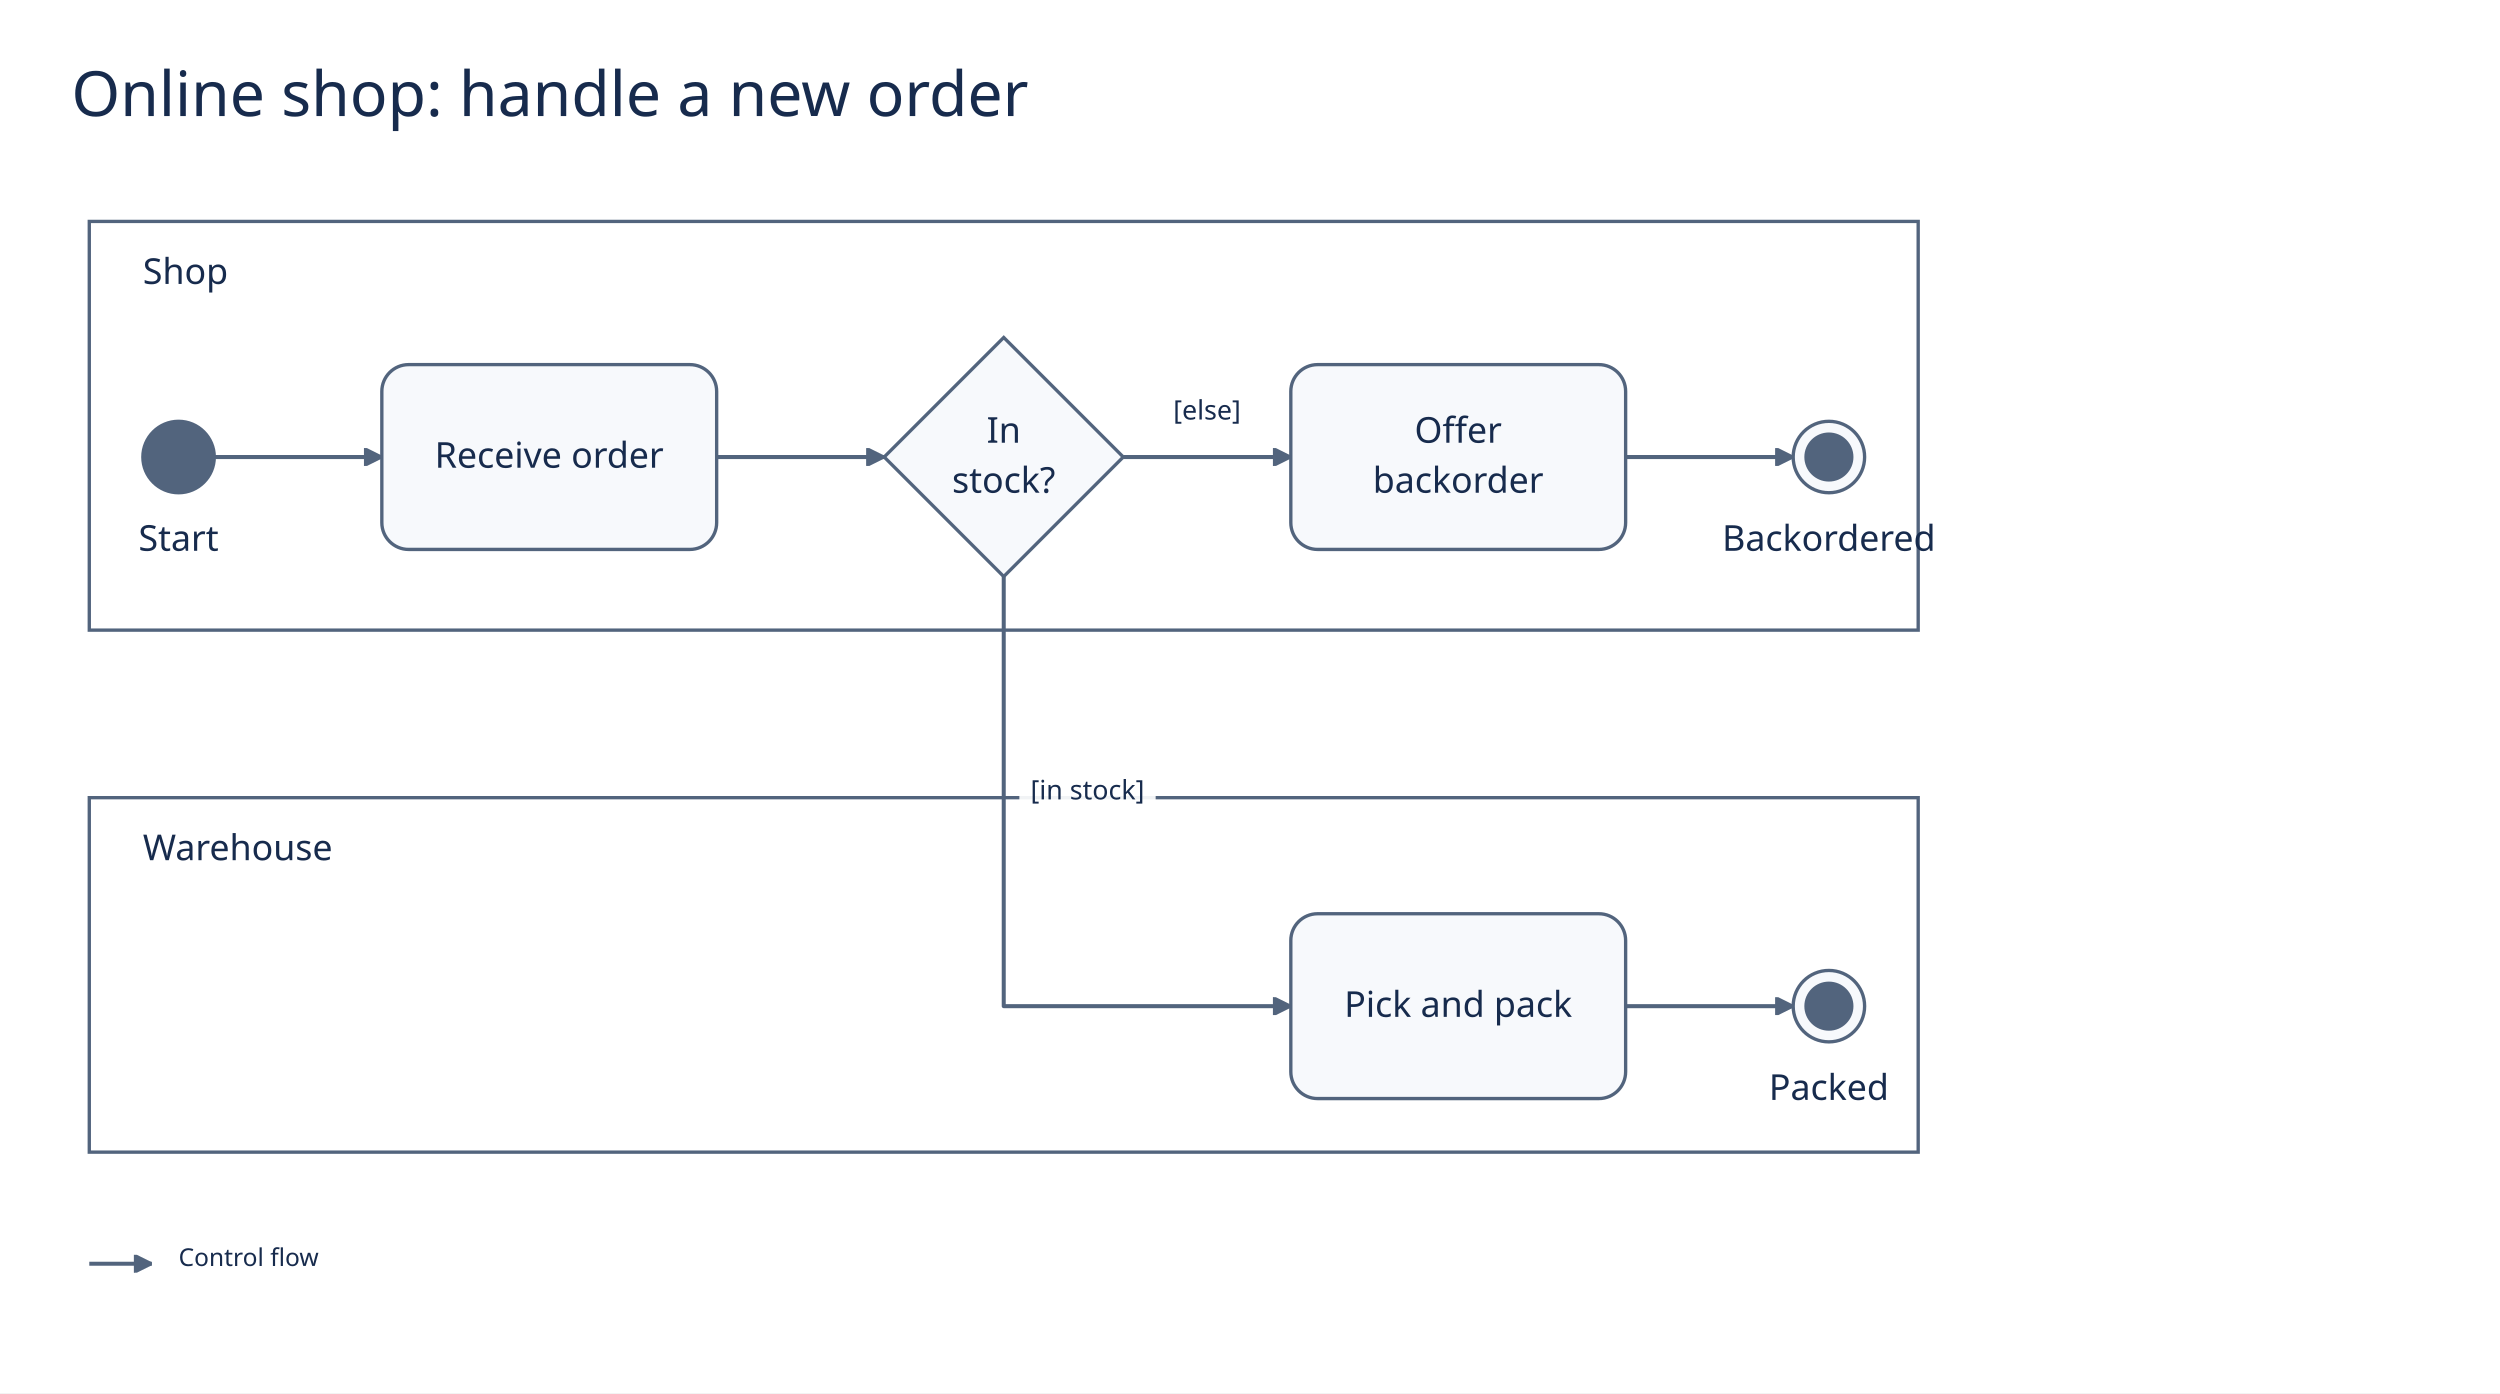
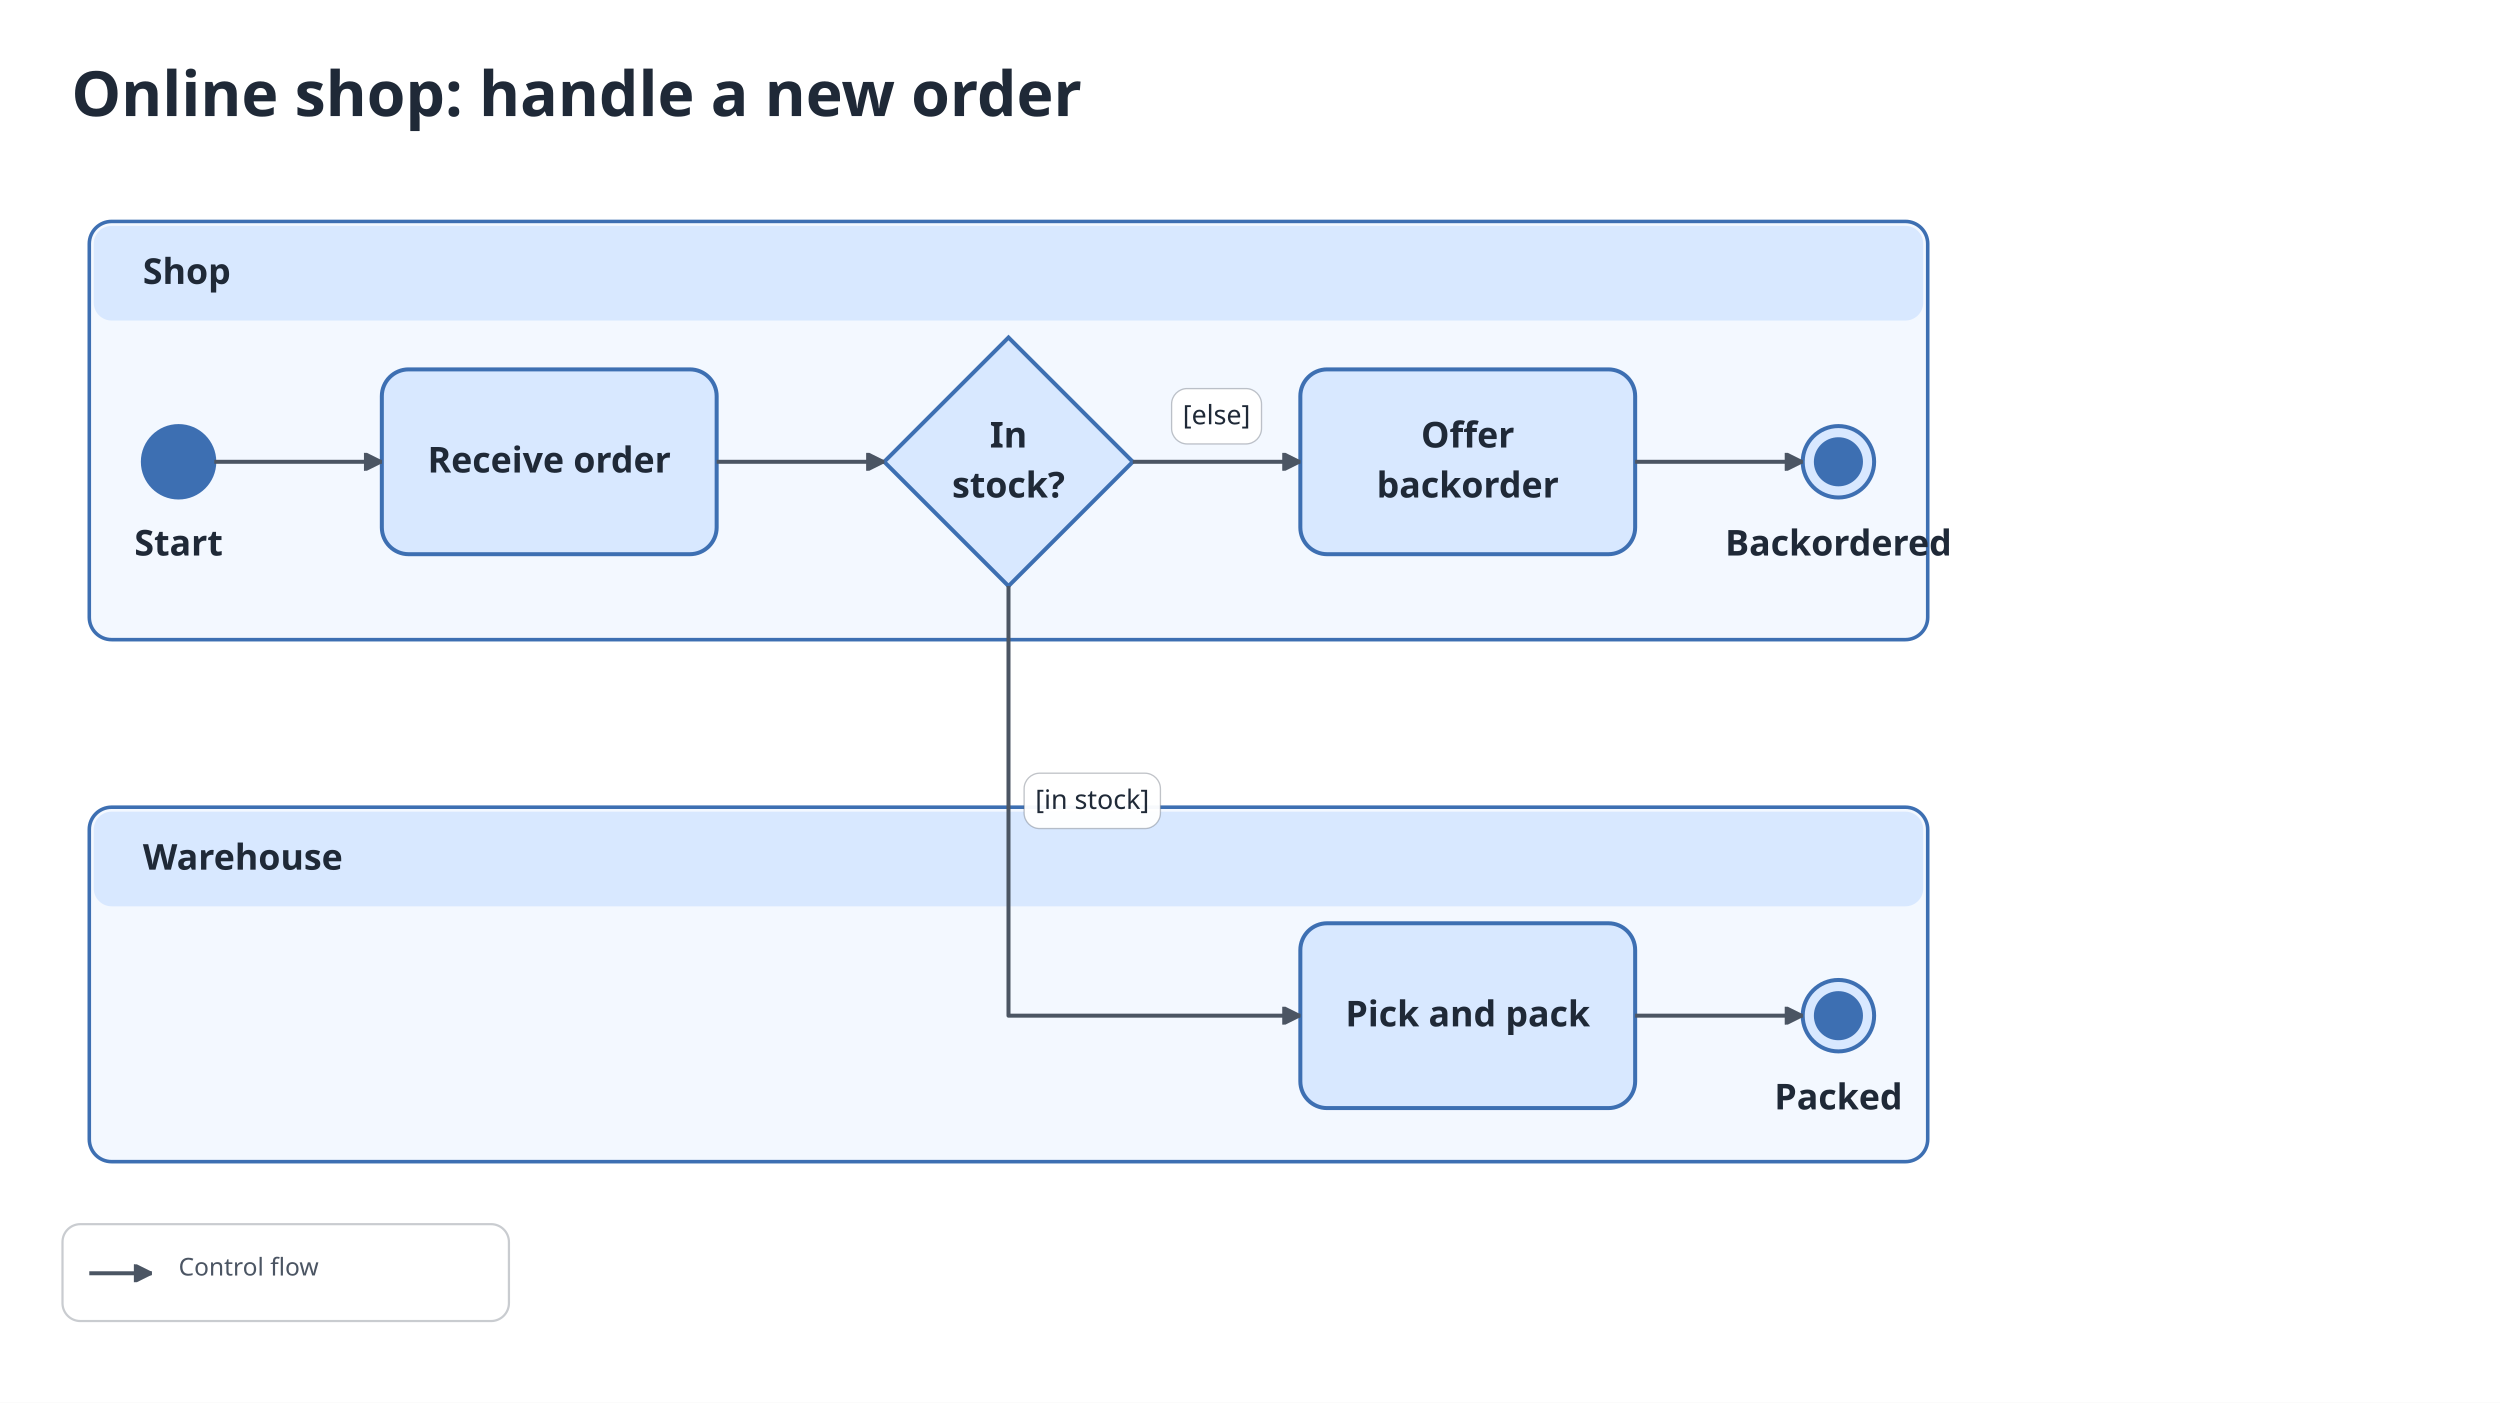
- <svg xmlns="http://www.w3.org/2000/svg" viewBox="0 0 1120 624.159" width="1120" height="624.159" lang="en" role="img" aria-labelledby="e2-en-document-title e2-en-document-desc" data-archatlas="0.1" data-measured-with="pillow">
+ <svg xmlns="http://www.w3.org/2000/svg" viewBox="0 0 1120 628.425" width="1120" height="628.425" lang="en" role="img" aria-labelledby="e2-en-document-title e2-en-document-desc" data-archatlas="0.1" data-measured-with="pillow">
  <defs>
    <marker id="e2-en-marker-peer-arrow" viewBox="0 0 10 10" refX="10" refY="5" markerWidth="8" markerHeight="8" markerUnits="userSpaceOnUse" orient="auto-start-reverse">
-       <path d="M 0 0 L 10 5 L 0 10 Z" fill="#52647d" stroke="#52647d" stroke-width="1.5" />
+       <path d="M 0 0 L 10 5 L 0 10 Z" fill="#4B5563" stroke="#4B5563" stroke-width="1.5" />
    </marker>
    <marker id="e2-en-marker-peer-circle" viewBox="0 0 10 10" refX="5" refY="5" markerWidth="8" markerHeight="8" markerUnits="userSpaceOnUse">
-       <circle cx="5" cy="5" r="3.5" fill="#ffffff" stroke="#52647d" stroke-width="1.5" />
+       <circle cx="5" cy="5" r="3.5" fill="#ffffff" stroke="#4B5563" stroke-width="1.5" />
    </marker>
  </defs>
-   <rect width="1120" height="624.159" fill="#ffffff" data-role="canvas" />
-   <rect id="e2-en-shape-group-l_a" data-id="l_a" data-role="group" data-parent="" data-kind="lane" fill="#ffffff" stroke="#52647d" stroke-width="1.5" data-box="40 99.2 819.347 183.097" x="40" y="99.2" width="819.347" height="183.097" rx="0" />
-   <ellipse id="e2-en-shape-node-i" data-id="i" data-role="node" data-parent="l_a" data-kind="initial" fill="#52647d" stroke="#52647d" stroke-width="1.5" data-box="64 188.748 32 32" cx="80" cy="204.748" rx="16" ry="16" />
-   <rect id="e2-en-shape-node-a1" data-id="a1" data-role="node" data-parent="l_a" data-kind="task" fill="#f7f9fc" stroke="#52647d" stroke-width="1.5" data-box="171.062 163.348 150 82.8" x="171.062" y="163.348" width="150" height="82.8" rx="12" />
-   <polygon id="e2-en-shape-node-d1" data-id="d1" data-role="node" data-parent="l_a" data-kind="gateway" fill="#f7f9fc" stroke="#52647d" stroke-width="1.5" data-box="396.125 151.2 107.097 107.097" points="449.673,151.2 503.222,204.748 449.673,258.297 396.125,204.748" />
-   <rect id="e2-en-shape-node-a3" data-id="a3" data-role="node" data-parent="l_a" data-kind="task" fill="#f7f9fc" stroke="#52647d" stroke-width="1.5" data-box="578.284 163.348 150 82.8" x="578.284" y="163.348" width="150" height="82.8" rx="12" />
-   <ellipse id="e2-en-shape-node-f2" data-id="f2" data-role="node" data-parent="l_a" data-kind="final" fill="#f7f9fc" stroke="#52647d" stroke-width="1.5" data-box="803.347 188.748 32 32" cx="819.347" cy="204.748" rx="16" ry="16" />
-   <ellipse cx="819.347" cy="204.748" rx="10" ry="10" fill="#52647d" stroke="#52647d" stroke-width="2" />
-   <rect id="e2-en-shape-group-l_b" data-id="l_b" data-role="group" data-parent="" data-kind="lane" fill="#ffffff" stroke="#52647d" stroke-width="1.5" data-box="40 357.359 819.347 158.8" x="40" y="357.359" width="819.347" height="158.8" rx="0" />
-   <rect id="e2-en-shape-node-a2" data-id="a2" data-role="node" data-parent="l_b" data-kind="task" fill="#f7f9fc" stroke="#52647d" stroke-width="1.5" data-box="578.284 409.359 150 82.8" x="578.284" y="409.359" width="150" height="82.8" rx="12" />
-   <ellipse id="e2-en-shape-node-f1" data-id="f1" data-role="node" data-parent="l_b" data-kind="final" fill="#f7f9fc" stroke="#52647d" stroke-width="1.5" data-box="803.347 434.759 32 32" cx="819.347" cy="450.759" rx="16" ry="16" />
-   <ellipse cx="819.347" cy="450.759" rx="10" ry="10" fill="#52647d" stroke="#52647d" stroke-width="2" />
-   <polyline id="e2-en-edge-edge-1" data-id="edge-1" data-role="edge" data-from="i" data-to="a1" data-kind="call" points="96,204.748 171.062,204.748" fill="none" stroke="#52647d" stroke-width="1.8" stroke-linejoin="round" marker-end="url(#e2-en-marker-peer-arrow)" />
-   <polyline id="e2-en-edge-edge-2" data-id="edge-2" data-role="edge" data-from="a1" data-to="d1" data-kind="call" points="321.062,204.748 396.125,204.748" fill="none" stroke="#52647d" stroke-width="1.8" stroke-linejoin="round" marker-end="url(#e2-en-marker-peer-arrow)" />
-   <polyline id="e2-en-edge-edge-3" data-id="edge-3" data-role="edge" data-from="d1" data-to="a2" data-kind="call" points="449.673,258.297 449.673,450.759 578.284,450.759" fill="none" stroke="#52647d" stroke-width="1.8" stroke-linejoin="round" marker-end="url(#e2-en-marker-peer-arrow)" />
-   <polyline id="e2-en-edge-edge-4" data-id="edge-4" data-role="edge" data-from="d1" data-to="a3" data-kind="call" points="503.222,204.748 578.284,204.748" fill="none" stroke="#52647d" stroke-width="1.8" stroke-linejoin="round" marker-end="url(#e2-en-marker-peer-arrow)" />
-   <polyline id="e2-en-edge-edge-5" data-id="edge-5" data-role="edge" data-from="a2" data-to="f1" data-kind="call" points="728.284,450.759 803.347,450.759" fill="none" stroke="#52647d" stroke-width="1.8" stroke-linejoin="round" marker-end="url(#e2-en-marker-peer-arrow)" />
-   <polyline id="e2-en-edge-edge-6" data-id="edge-6" data-role="edge" data-from="a3" data-to="f2" data-kind="call" points="728.284,204.748 803.347,204.748" fill="none" stroke="#52647d" stroke-width="1.8" stroke-linejoin="round" marker-end="url(#e2-en-marker-peer-arrow)" />
-   <polyline id="e2-en-edge-legend-line-0" data-id="legend-line-0" data-role="edge" data-from="" data-to="" data-kind="legend" points="40,566.159 68,566.159" fill="none" stroke="#52647d" stroke-width="1.8" stroke-linejoin="round" marker-end="url(#e2-en-marker-peer-arrow)" />
-   <rect id="e2-en-shape-label-bg-__edge-3-background" data-id="__edge-3-background" data-role="label-bg" data-parent="edge-3" x="456.673" y="342.128" width="61.062" height="24.8" fill="#ffffff" fill-opacity="0.92" rx="3" />
-   <rect id="e2-en-shape-label-bg-__edge-4-background" data-id="__edge-4-background" data-role="label-bg" data-parent="edge-4" x="520.612" y="171.948" width="40.281" height="24.8" fill="#ffffff" fill-opacity="0.92" rx="3" />
-   <text id="e2-en-text-title-figure-title" data-id="figure-title" data-role="title" data-owner="" x="32" y="52" data-source="Online shop: handle a new order" font-size="28" font-family="&quot;Noto Sans CJK SC&quot;, &quot;Source Han Sans SC&quot;, &quot;PingFang SC&quot;, &quot;Microsoft YaHei&quot;, &quot;WenQuanYi Zen Hei&quot;, &quot;Noto Sans&quot;, &quot;DejaVu Sans&quot;, &quot;Liberation Sans&quot;, sans-serif" text-anchor="start" fill="#172b4d" data-text-box="32 24 428.766 39.2">
+   <rect width="1120" height="628.425" fill="#ffffff" data-role="canvas" />
+   <rect id="e2-en-shape-group-l_a" data-id="l_a" data-role="group" data-parent="" data-kind="lane" data-shape="card" fill="#F3F8FF" stroke="#3D6FB2" stroke-width="1.6" data-box="40 99.2 823.612 187.363" x="40" y="99.2" width="823.612" height="187.363" rx="10" />
+   <rect data-role="header-band" data-parent="l_a" x="42" y="101.2" width="819.612" height="42.4" rx="8" fill="#D8E8FF" />
+   <ellipse id="e2-en-shape-node-i" data-id="i" data-role="node" data-parent="l_a" data-kind="initial" data-shape="card" fill="#3D6FB2" stroke="#3D6FB2" stroke-width="1.8" data-box="64 190.881 32 32" cx="80" cy="206.881" rx="16" ry="16" />
+   <rect id="e2-en-shape-node-a1" data-id="a1" data-role="node" data-parent="l_a" data-kind="task" data-shape="card" fill="#D8E8FF" stroke="#3D6FB2" stroke-width="1.8" data-box="171.062 165.481 150 82.8" x="171.062" y="165.481" width="150" height="82.8" rx="12" />
+   <polygon id="e2-en-shape-node-d1" data-id="d1" data-role="node" data-parent="l_a" data-kind="gateway" data-shape="card" fill="#D8E8FF" stroke="#3D6FB2" stroke-width="1.8" data-box="396.125 151.2 111.362 111.362" points="451.806,151.2 507.488,206.881 451.806,262.562 396.125,206.881" />
+   <rect id="e2-en-shape-node-a3" data-id="a3" data-role="node" data-parent="l_a" data-kind="task" data-shape="card" fill="#D8E8FF" stroke="#3D6FB2" stroke-width="1.8" data-box="582.55 165.481 150 82.8" x="582.55" y="165.481" width="150" height="82.8" rx="12" />
+   <ellipse id="e2-en-shape-node-f2" data-id="f2" data-role="node" data-parent="l_a" data-kind="final" data-shape="card" fill="#D8E8FF" stroke="#3D6FB2" stroke-width="1.8" data-box="807.612 190.881 32 32" cx="823.612" cy="206.881" rx="16" ry="16" />
+   <ellipse cx="823.612" cy="206.881" rx="10" ry="10" fill="#3D6FB2" stroke="#3D6FB2" stroke-width="2" />
+   <rect id="e2-en-shape-group-l_b" data-id="l_b" data-role="group" data-parent="" data-kind="lane" data-shape="card" fill="#F3F8FF" stroke="#3D6FB2" stroke-width="1.6" data-box="40 361.625 823.612 158.8" x="40" y="361.625" width="823.612" height="158.8" rx="10" />
+   <rect data-role="header-band" data-parent="l_b" x="42" y="363.625" width="819.612" height="42.4" rx="8" fill="#D8E8FF" />
+   <rect id="e2-en-shape-node-a2" data-id="a2" data-role="node" data-parent="l_b" data-kind="task" data-shape="card" fill="#D8E8FF" stroke="#3D6FB2" stroke-width="1.8" data-box="582.55 413.625 150 82.8" x="582.55" y="413.625" width="150" height="82.8" rx="12" />
+   <ellipse id="e2-en-shape-node-f1" data-id="f1" data-role="node" data-parent="l_b" data-kind="final" data-shape="card" fill="#D8E8FF" stroke="#3D6FB2" stroke-width="1.8" data-box="807.612 439.025 32 32" cx="823.612" cy="455.025" rx="16" ry="16" />
+   <ellipse cx="823.612" cy="455.025" rx="10" ry="10" fill="#3D6FB2" stroke="#3D6FB2" stroke-width="2" />
+   <rect id="e2-en-shape-legend-panel-__legend-panel" data-id="__legend-panel" data-role="legend-panel" data-parent="" data-kind="component" data-shape="card" fill="#ffffff" stroke="#4B5563" stroke-width="1" data-box="28 548.425 200 43.4" stroke-opacity="0.3" x="28" y="548.425" width="200" height="43.4" rx="8" />
+   <polyline id="e2-en-edge-edge-1" data-id="edge-1" data-role="edge" data-from="i" data-to="a1" data-kind="call" points="96,206.881 171.062,206.881" fill="none" stroke="#4B5563" stroke-width="1.8" stroke-linejoin="round" marker-end="url(#e2-en-marker-peer-arrow)" />
+   <polyline id="e2-en-edge-edge-2" data-id="edge-2" data-role="edge" data-from="a1" data-to="d1" data-kind="call" points="321.062,206.881 396.125,206.881" fill="none" stroke="#4B5563" stroke-width="1.8" stroke-linejoin="round" marker-end="url(#e2-en-marker-peer-arrow)" />
+   <polyline id="e2-en-edge-edge-3" data-id="edge-3" data-role="edge" data-from="d1" data-to="a2" data-kind="call" points="451.806,262.562 451.806,455.025 582.55,455.025" fill="none" stroke="#4B5563" stroke-width="1.8" stroke-linejoin="round" marker-end="url(#e2-en-marker-peer-arrow)" />
+   <polyline id="e2-en-edge-edge-4" data-id="edge-4" data-role="edge" data-from="d1" data-to="a3" data-kind="call" points="507.487,206.881 582.55,206.881" fill="none" stroke="#4B5563" stroke-width="1.8" stroke-linejoin="round" marker-end="url(#e2-en-marker-peer-arrow)" />
+   <polyline id="e2-en-edge-edge-5" data-id="edge-5" data-role="edge" data-from="a2" data-to="f1" data-kind="call" points="732.55,455.025 807.612,455.025" fill="none" stroke="#4B5563" stroke-width="1.8" stroke-linejoin="round" marker-end="url(#e2-en-marker-peer-arrow)" />
+   <polyline id="e2-en-edge-edge-6" data-id="edge-6" data-role="edge" data-from="a3" data-to="f2" data-kind="call" points="732.55,206.881 807.612,206.881" fill="none" stroke="#4B5563" stroke-width="1.8" stroke-linejoin="round" marker-end="url(#e2-en-marker-peer-arrow)" />
+   <polyline id="e2-en-edge-legend-line-0" data-id="legend-line-0" data-role="edge" data-from="" data-to="" data-kind="legend" points="40,570.425 68,570.425" fill="none" stroke="#4B5563" stroke-width="1.8" stroke-linejoin="round" marker-end="url(#e2-en-marker-peer-arrow)" />
+   <rect id="e2-en-shape-label-bg-__edge-3-background" data-id="__edge-3-background" data-role="label-bg" data-parent="edge-3" x="458.806" y="346.394" width="61.062" height="24.8" fill="#ffffff" fill-opacity="0.96" rx="7" stroke="#4B5563" stroke-opacity="0.35" stroke-width="0.6" />
+   <rect id="e2-en-shape-label-bg-__edge-4-background" data-id="__edge-4-background" data-role="label-bg" data-parent="edge-4" x="524.878" y="174.081" width="40.281" height="24.8" fill="#ffffff" fill-opacity="0.96" rx="7" stroke="#4B5563" stroke-opacity="0.35" stroke-width="0.6" />
+   <text id="e2-en-text-title-figure-title" data-id="figure-title" data-role="title" data-owner="" x="32" y="52" data-source="Online shop: handle a new order" font-size="28" font-family="&quot;Noto Sans CJK SC&quot;, &quot;Source Han Sans SC&quot;, &quot;PingFang SC&quot;, &quot;Microsoft YaHei&quot;, &quot;WenQuanYi Zen Hei&quot;, &quot;Noto Sans&quot;, &quot;DejaVu Sans&quot;, &quot;Liberation Sans&quot;, sans-serif" font-weight="700" text-anchor="start" fill="#1F2937" data-text-box="32 24 452.672 39.2">
    <tspan x="32" y="52">
      <tspan font-family="Noto Sans" x="32">Online</tspan>
-       <tspan font-family="Noto Sans" x="118.703"> </tspan>
-       <tspan font-family="Noto Sans" x="125.984">shop:</tspan>
-       <tspan font-family="Noto Sans" x="198.344"> </tspan>
-       <tspan font-family="Noto Sans" x="205.625">handle</tspan>
-       <tspan font-family="Noto Sans" x="296.156"> </tspan>
-       <tspan font-family="Noto Sans" x="303.438">a</tspan>
-       <tspan font-family="Noto Sans" x="319.141"> </tspan>
-       <tspan font-family="Noto Sans" x="326.422">new</tspan>
-       <tspan font-family="Noto Sans" x="380.969"> </tspan>
-       <tspan font-family="Noto Sans" x="388.25">order</tspan>
+       <tspan font-family="Noto Sans" x="124.703"> </tspan>
+       <tspan font-family="Noto Sans" x="131.984">shop:</tspan>
+       <tspan font-family="Noto Sans" x="207.328"> </tspan>
+       <tspan font-family="Noto Sans" x="214.609">handle</tspan>
+       <tspan font-family="Noto Sans" x="311.109"> </tspan>
+       <tspan font-family="Noto Sans" x="318.391">a</tspan>
+       <tspan font-family="Noto Sans" x="335.297"> </tspan>
+       <tspan font-family="Noto Sans" x="342.578">new</tspan>
+       <tspan font-family="Noto Sans" x="400.922"> </tspan>
+       <tspan font-family="Noto Sans" x="408.203">order</tspan>
    </tspan>
  </text>
-   <text id="e2-en-text-group-title-l_a-title" data-id="l_a-title" data-role="group-title" data-owner="l_a" x="64" y="127.2" data-source="Shop" font-size="16" font-family="&quot;Noto Sans CJK SC&quot;, &quot;Source Han Sans SC&quot;, &quot;PingFang SC&quot;, &quot;Microsoft YaHei&quot;, &quot;WenQuanYi Zen Hei&quot;, &quot;Noto Sans&quot;, &quot;DejaVu Sans&quot;, &quot;Liberation Sans&quot;, sans-serif" text-anchor="start" fill="#172b4d" data-text-box="64 111.2 38.203 22.4">
+   <text id="e2-en-text-group-title-l_a-title" data-id="l_a-title" data-role="group-title" data-owner="l_a" x="64" y="127.2" data-source="Shop" font-size="16" font-family="&quot;Noto Sans CJK SC&quot;, &quot;Source Han Sans SC&quot;, &quot;PingFang SC&quot;, &quot;Microsoft YaHei&quot;, &quot;WenQuanYi Zen Hei&quot;, &quot;Noto Sans&quot;, &quot;DejaVu Sans&quot;, &quot;Liberation Sans&quot;, sans-serif" font-weight="700" text-anchor="start" fill="#1F2937" data-text-box="64 111.2 39.359 22.4">
    <tspan x="64" y="127.2">
      <tspan font-family="Noto Sans" x="64">Shop</tspan>
    </tspan>
  </text>
-   <text id="e2-en-text-state-label-i-name" data-id="i-name" data-role="state-label" data-owner="" x="80" y="246.748" data-source="Start" font-size="16" font-family="&quot;Noto Sans CJK SC&quot;, &quot;Source Han Sans SC&quot;, &quot;PingFang SC&quot;, &quot;Microsoft YaHei&quot;, &quot;WenQuanYi Zen Hei&quot;, &quot;Noto Sans&quot;, &quot;DejaVu Sans&quot;, &quot;Liberation Sans&quot;, sans-serif" text-anchor="start" fill="#172b4d" data-text-box="62.039 230.748 35.922 22.4">
-     <tspan x="62.039" y="246.748">
-       <tspan font-family="Noto Sans" x="62.039">Start</tspan>
+   <text id="e2-en-text-state-label-i-name" data-id="i-name" data-role="state-label" data-owner="" x="80" y="248.881" data-source="Start" font-size="16" font-family="&quot;Noto Sans CJK SC&quot;, &quot;Source Han Sans SC&quot;, &quot;PingFang SC&quot;, &quot;Microsoft YaHei&quot;, &quot;WenQuanYi Zen Hei&quot;, &quot;Noto Sans&quot;, &quot;DejaVu Sans&quot;, &quot;Liberation Sans&quot;, sans-serif" font-weight="700" text-anchor="start" fill="#1F2937" data-text-box="60.195 232.881 39.609 22.4">
+     <tspan x="60.195" y="248.881">
+       <tspan font-family="Noto Sans" x="60.195">Start</tspan>
    </tspan>
  </text>
-   <text id="e2-en-text-name-a1-name" data-id="a1-name" data-role="name" data-owner="a1" x="246.062" y="209.548" data-source="Receive order" font-size="16" font-family="&quot;Noto Sans CJK SC&quot;, &quot;Source Han Sans SC&quot;, &quot;PingFang SC&quot;, &quot;Microsoft YaHei&quot;, &quot;WenQuanYi Zen Hei&quot;, &quot;Noto Sans&quot;, &quot;DejaVu Sans&quot;, &quot;Liberation Sans&quot;, sans-serif" text-anchor="start" fill="#172b4d" data-text-box="194.758 193.548 102.609 22.4">
-     <tspan x="194.758" y="209.548">
-       <tspan font-family="Noto Sans" x="194.758">Receive</tspan>
-       <tspan font-family="Noto Sans" x="251.742"> </tspan>
-       <tspan font-family="Noto Sans" x="255.898">order</tspan>
+   <text id="e2-en-text-name-a1-name" data-id="a1-name" data-role="name" data-owner="a1" x="246.062" y="211.681" data-source="Receive order" font-size="16" font-family="&quot;Noto Sans CJK SC&quot;, &quot;Source Han Sans SC&quot;, &quot;PingFang SC&quot;, &quot;Microsoft YaHei&quot;, &quot;WenQuanYi Zen Hei&quot;, &quot;Noto Sans&quot;, &quot;DejaVu Sans&quot;, &quot;Liberation Sans&quot;, sans-serif" font-weight="700" text-anchor="start" fill="#1F2937" data-text-box="191.57 195.681 108.984 22.4">
+     <tspan x="191.57" y="211.681">
+       <tspan font-family="Noto Sans" x="191.57">Receive</tspan>
+       <tspan font-family="Noto Sans" x="252.695"> </tspan>
+       <tspan font-family="Noto Sans" x="256.852">order</tspan>
    </tspan>
  </text>
-   <text id="e2-en-text-name-d1-name" data-id="d1-name" data-role="name" data-owner="d1" x="449.673" y="198.348" data-source="In stock?" font-size="16" font-family="&quot;Noto Sans CJK SC&quot;, &quot;Source Han Sans SC&quot;, &quot;PingFang SC&quot;, &quot;Microsoft YaHei&quot;, &quot;WenQuanYi Zen Hei&quot;, &quot;Noto Sans&quot;, &quot;DejaVu Sans&quot;, &quot;Liberation Sans&quot;, sans-serif" text-anchor="start" fill="#172b4d" data-text-box="426.525 182.348 46.297 44.8">
-     <tspan x="442.017" y="198.348">
-       <tspan font-family="Noto Sans" x="442.017">In</tspan>
+   <text id="e2-en-text-name-d1-name" data-id="d1-name" data-role="name" data-owner="d1" x="451.806" y="200.481" data-source="In stock?" font-size="16" font-family="&quot;Noto Sans CJK SC&quot;, &quot;Source Han Sans SC&quot;, &quot;PingFang SC&quot;, &quot;Microsoft YaHei&quot;, &quot;WenQuanYi Zen Hei&quot;, &quot;Noto Sans&quot;, &quot;DejaVu Sans&quot;, &quot;Liberation Sans&quot;, sans-serif" font-weight="700" text-anchor="start" fill="#1F2937" data-text-box="426.525 184.481 50.562 44.8">
+     <tspan x="443.439" y="200.481">
+       <tspan font-family="Noto Sans" x="443.439">In</tspan>
    </tspan>
-     <tspan x="426.525" y="220.748">
+     <tspan x="426.525" y="222.881">
      <tspan font-family="Noto Sans" x="426.525">stock?</tspan>
    </tspan>
  </text>
-   <text id="e2-en-text-name-a3-name" data-id="a3-name" data-role="name" data-owner="a3" x="653.284" y="198.348" data-source="Offer backorder" font-size="16" font-family="&quot;Noto Sans CJK SC&quot;, &quot;Source Han Sans SC&quot;, &quot;PingFang SC&quot;, &quot;Microsoft YaHei&quot;, &quot;WenQuanYi Zen Hei&quot;, &quot;Noto Sans&quot;, &quot;DejaVu Sans&quot;, &quot;Liberation Sans&quot;, sans-serif" text-anchor="start" fill="#172b4d" data-text-box="615.027 182.348 76.516 44.8">
-     <tspan x="633.706" y="198.348">
-       <tspan font-family="Noto Sans" x="633.706">Offer</tspan>
+   <text id="e2-en-text-name-a3-name" data-id="a3-name" data-role="name" data-owner="a3" x="657.55" y="200.481" data-source="Offer backorder" font-size="16" font-family="&quot;Noto Sans CJK SC&quot;, &quot;Source Han Sans SC&quot;, &quot;PingFang SC&quot;, &quot;Microsoft YaHei&quot;, &quot;WenQuanYi Zen Hei&quot;, &quot;Noto Sans&quot;, &quot;DejaVu Sans&quot;, &quot;Liberation Sans&quot;, sans-serif" font-weight="700" text-anchor="start" fill="#1F2937" data-text-box="616.737 184.481 81.625 44.8">
+     <tspan x="636.628" y="200.481">
+       <tspan font-family="Noto Sans" x="636.628">Offer</tspan>
    </tspan>
-     <tspan x="615.027" y="220.748">
-       <tspan font-family="Noto Sans" x="615.027">backorder</tspan>
+     <tspan x="616.737" y="222.881">
+       <tspan font-family="Noto Sans" x="616.737">backorder</tspan>
    </tspan>
  </text>
-   <text id="e2-en-text-state-label-f2-name" data-id="f2-name" data-role="state-label" data-owner="" x="819.347" y="246.748" data-source="Backordered" font-size="16" font-family="&quot;Noto Sans CJK SC&quot;, &quot;Source Han Sans SC&quot;, &quot;PingFang SC&quot;, &quot;Microsoft YaHei&quot;, &quot;WenQuanYi Zen Hei&quot;, &quot;Noto Sans&quot;, &quot;DejaVu Sans&quot;, &quot;Liberation Sans&quot;, sans-serif" text-anchor="start" fill="#172b4d" data-text-box="771.527 230.748 95.641 22.4">
-     <tspan x="771.527" y="246.748">
-       <tspan font-family="Noto Sans" x="771.527">Backordered</tspan>
+   <text id="e2-en-text-state-label-f2-name" data-id="f2-name" data-role="state-label" data-owner="" x="823.612" y="248.881" data-source="Backordered" font-size="16" font-family="&quot;Noto Sans CJK SC&quot;, &quot;Source Han Sans SC&quot;, &quot;PingFang SC&quot;, &quot;Microsoft YaHei&quot;, &quot;WenQuanYi Zen Hei&quot;, &quot;Noto Sans&quot;, &quot;DejaVu Sans&quot;, &quot;Liberation Sans&quot;, sans-serif" font-weight="700" text-anchor="start" fill="#1F2937" data-text-box="772.855 232.881 101.516 22.4">
+     <tspan x="772.855" y="248.881">
+       <tspan font-family="Noto Sans" x="772.855">Backordered</tspan>
    </tspan>
  </text>
-   <text id="e2-en-text-group-title-l_b-title" data-id="l_b-title" data-role="group-title" data-owner="l_b" x="64" y="385.359" data-source="Warehouse" font-size="16" font-family="&quot;Noto Sans CJK SC&quot;, &quot;Source Han Sans SC&quot;, &quot;PingFang SC&quot;, &quot;Microsoft YaHei&quot;, &quot;WenQuanYi Zen Hei&quot;, &quot;Noto Sans&quot;, &quot;DejaVu Sans&quot;, &quot;Liberation Sans&quot;, sans-serif" text-anchor="start" fill="#172b4d" data-text-box="64 369.359 85.016 22.4">
-     <tspan x="64" y="385.359">
+   <text id="e2-en-text-group-title-l_b-title" data-id="l_b-title" data-role="group-title" data-owner="l_b" x="64" y="389.625" data-source="Warehouse" font-size="16" font-family="&quot;Noto Sans CJK SC&quot;, &quot;Source Han Sans SC&quot;, &quot;PingFang SC&quot;, &quot;Microsoft YaHei&quot;, &quot;WenQuanYi Zen Hei&quot;, &quot;Noto Sans&quot;, &quot;DejaVu Sans&quot;, &quot;Liberation Sans&quot;, sans-serif" font-weight="700" text-anchor="start" fill="#1F2937" data-text-box="64 373.625 89.562 22.4">
+     <tspan x="64" y="389.625">
      <tspan font-family="Noto Sans" x="64">Warehouse</tspan>
    </tspan>
  </text>
-   <text id="e2-en-text-name-a2-name" data-id="a2-name" data-role="name" data-owner="a2" x="653.284" y="455.559" data-source="Pick and pack" font-size="16" font-family="&quot;Noto Sans CJK SC&quot;, &quot;Source Han Sans SC&quot;, &quot;PingFang SC&quot;, &quot;Microsoft YaHei&quot;, &quot;WenQuanYi Zen Hei&quot;, &quot;Noto Sans&quot;, &quot;DejaVu Sans&quot;, &quot;Liberation Sans&quot;, sans-serif" text-anchor="start" fill="#172b4d" data-text-box="602.23 439.559 102.109 22.4">
-     <tspan x="602.23" y="455.559">
-       <tspan font-family="Noto Sans" x="602.23">Pick</tspan>
-       <tspan font-family="Noto Sans" x="632.277"> </tspan>
-       <tspan font-family="Noto Sans" x="636.433">and</tspan>
-       <tspan font-family="Noto Sans" x="665.136"> </tspan>
-       <tspan font-family="Noto Sans" x="669.292">pack</tspan>
+   <text id="e2-en-text-name-a2-name" data-id="a2-name" data-role="name" data-owner="a2" x="657.55" y="459.825" data-source="Pick and pack" font-size="16" font-family="&quot;Noto Sans CJK SC&quot;, &quot;Source Han Sans SC&quot;, &quot;PingFang SC&quot;, &quot;Microsoft YaHei&quot;, &quot;WenQuanYi Zen Hei&quot;, &quot;Noto Sans&quot;, &quot;DejaVu Sans&quot;, &quot;Liberation Sans&quot;, sans-serif" font-weight="700" text-anchor="start" fill="#1F2937" data-text-box="602.753 443.825 109.594 22.4">
+     <tspan x="602.753" y="459.825">
+       <tspan font-family="Noto Sans" x="602.753">Pick</tspan>
+       <tspan font-family="Noto Sans" x="635.816"> </tspan>
+       <tspan font-family="Noto Sans" x="639.972">and</tspan>
+       <tspan font-family="Noto Sans" x="670.269"> </tspan>
+       <tspan font-family="Noto Sans" x="674.425">pack</tspan>
    </tspan>
  </text>
-   <text id="e2-en-text-state-label-f1-name" data-id="f1-name" data-role="state-label" data-owner="" x="819.347" y="492.759" data-source="Packed" font-size="16" font-family="&quot;Noto Sans CJK SC&quot;, &quot;Source Han Sans SC&quot;, &quot;PingFang SC&quot;, &quot;Microsoft YaHei&quot;, &quot;WenQuanYi Zen Hei&quot;, &quot;Noto Sans&quot;, &quot;DejaVu Sans&quot;, &quot;Liberation Sans&quot;, sans-serif" text-anchor="start" fill="#172b4d" data-text-box="792.464 476.759 53.766 22.4">
-     <tspan x="792.464" y="492.759">
-       <tspan font-family="Noto Sans" x="792.464">Packed</tspan>
+   <text id="e2-en-text-state-label-f1-name" data-id="f1-name" data-role="state-label" data-owner="" x="823.612" y="497.025" data-source="Packed" font-size="16" font-family="&quot;Noto Sans CJK SC&quot;, &quot;Source Han Sans SC&quot;, &quot;PingFang SC&quot;, &quot;Microsoft YaHei&quot;, &quot;WenQuanYi Zen Hei&quot;, &quot;Noto Sans&quot;, &quot;DejaVu Sans&quot;, &quot;Liberation Sans&quot;, sans-serif" font-weight="700" text-anchor="start" fill="#1F2937" data-text-box="794.902 481.025 57.422 22.4">
+     <tspan x="794.902" y="497.025">
+       <tspan font-family="Noto Sans" x="794.902">Packed</tspan>
    </tspan>
  </text>
-   <text id="e2-en-text-edge-label-edge-3-label" data-id="edge-3-label" data-role="edge-label" data-owner="edge-3" x="487.205" y="358.128" data-source="[in stock]" font-size="12" font-family="&quot;Noto Sans CJK SC&quot;, &quot;Source Han Sans SC&quot;, &quot;PingFang SC&quot;, &quot;Microsoft YaHei&quot;, &quot;WenQuanYi Zen Hei&quot;, &quot;Noto Sans&quot;, &quot;DejaVu Sans&quot;, &quot;Liberation Sans&quot;, sans-serif" text-anchor="start" fill="#172b4d" data-text-box="461.673 346.128 51.062 16.8">
-     <tspan x="461.673" y="358.128">
-       <tspan font-family="Noto Sans" x="461.673">[in</tspan>
-       <tspan font-family="Noto Sans" x="476.142"> </tspan>
-       <tspan font-family="Noto Sans" x="479.267">stock]</tspan>
+   <text id="e2-en-text-edge-label-edge-3-label" data-id="edge-3-label" data-role="edge-label" data-owner="edge-3" x="489.337" y="362.394" data-source="[in stock]" font-size="12" font-family="&quot;Noto Sans CJK SC&quot;, &quot;Source Han Sans SC&quot;, &quot;PingFang SC&quot;, &quot;Microsoft YaHei&quot;, &quot;WenQuanYi Zen Hei&quot;, &quot;Noto Sans&quot;, &quot;DejaVu Sans&quot;, &quot;Liberation Sans&quot;, sans-serif" font-weight="400" text-anchor="start" fill="#1F2937" data-text-box="463.806 350.394 51.062 16.8">
+     <tspan x="463.806" y="362.394">
+       <tspan font-family="Noto Sans" x="463.806">[in</tspan>
+       <tspan font-family="Noto Sans" x="478.275"> </tspan>
+       <tspan font-family="Noto Sans" x="481.4">stock]</tspan>
    </tspan>
  </text>
-   <text id="e2-en-text-edge-label-edge-4-label" data-id="edge-4-label" data-role="edge-label" data-owner="edge-4" x="540.753" y="187.948" data-source="[else]" font-size="12" font-family="&quot;Noto Sans CJK SC&quot;, &quot;Source Han Sans SC&quot;, &quot;PingFang SC&quot;, &quot;Microsoft YaHei&quot;, &quot;WenQuanYi Zen Hei&quot;, &quot;Noto Sans&quot;, &quot;DejaVu Sans&quot;, &quot;Liberation Sans&quot;, sans-serif" text-anchor="start" fill="#172b4d" data-text-box="525.612 175.948 30.281 16.8">
-     <tspan x="525.612" y="187.948">
-       <tspan font-family="Noto Sans" x="525.612">[else]</tspan>
+   <text id="e2-en-text-edge-label-edge-4-label" data-id="edge-4-label" data-role="edge-label" data-owner="edge-4" x="545.019" y="190.081" data-source="[else]" font-size="12" font-family="&quot;Noto Sans CJK SC&quot;, &quot;Source Han Sans SC&quot;, &quot;PingFang SC&quot;, &quot;Microsoft YaHei&quot;, &quot;WenQuanYi Zen Hei&quot;, &quot;Noto Sans&quot;, &quot;DejaVu Sans&quot;, &quot;Liberation Sans&quot;, sans-serif" font-weight="400" text-anchor="start" fill="#1F2937" data-text-box="529.878 178.081 30.281 16.8">
+     <tspan x="529.878" y="190.081">
+       <tspan font-family="Noto Sans" x="529.878">[else]</tspan>
    </tspan>
  </text>
-   <text id="e2-en-text-legend-legend-0" data-id="legend-0" data-role="legend" data-owner="" x="80" y="567.159" data-source="Control flow" font-size="11" font-family="&quot;Noto Sans CJK SC&quot;, &quot;Source Han Sans SC&quot;, &quot;PingFang SC&quot;, &quot;Microsoft YaHei&quot;, &quot;WenQuanYi Zen Hei&quot;, &quot;Noto Sans&quot;, &quot;DejaVu Sans&quot;, &quot;Liberation Sans&quot;, sans-serif" text-anchor="start" fill="#172b4d" data-text-box="80 556.159 62.766 15.4">
-     <tspan x="80" y="567.159">
+   <text id="e2-en-text-legend-legend-0" data-id="legend-0" data-role="legend" data-owner="" x="80" y="571.425" data-source="Control flow" font-size="11" font-family="&quot;Noto Sans CJK SC&quot;, &quot;Source Han Sans SC&quot;, &quot;PingFang SC&quot;, &quot;Microsoft YaHei&quot;, &quot;WenQuanYi Zen Hei&quot;, &quot;Noto Sans&quot;, &quot;DejaVu Sans&quot;, &quot;Liberation Sans&quot;, sans-serif" font-weight="400" text-anchor="start" fill="#4B5563" data-text-box="80 560.425 62.766 15.4">
+     <tspan x="80" y="571.425">
      <tspan font-family="Noto Sans" x="80">Control</tspan>
      <tspan font-family="Noto Sans" x="118.203"> </tspan>
      <tspan font-family="Noto Sans" x="121.062">flow</tspan>
    </tspan>
  </text>
</svg>
